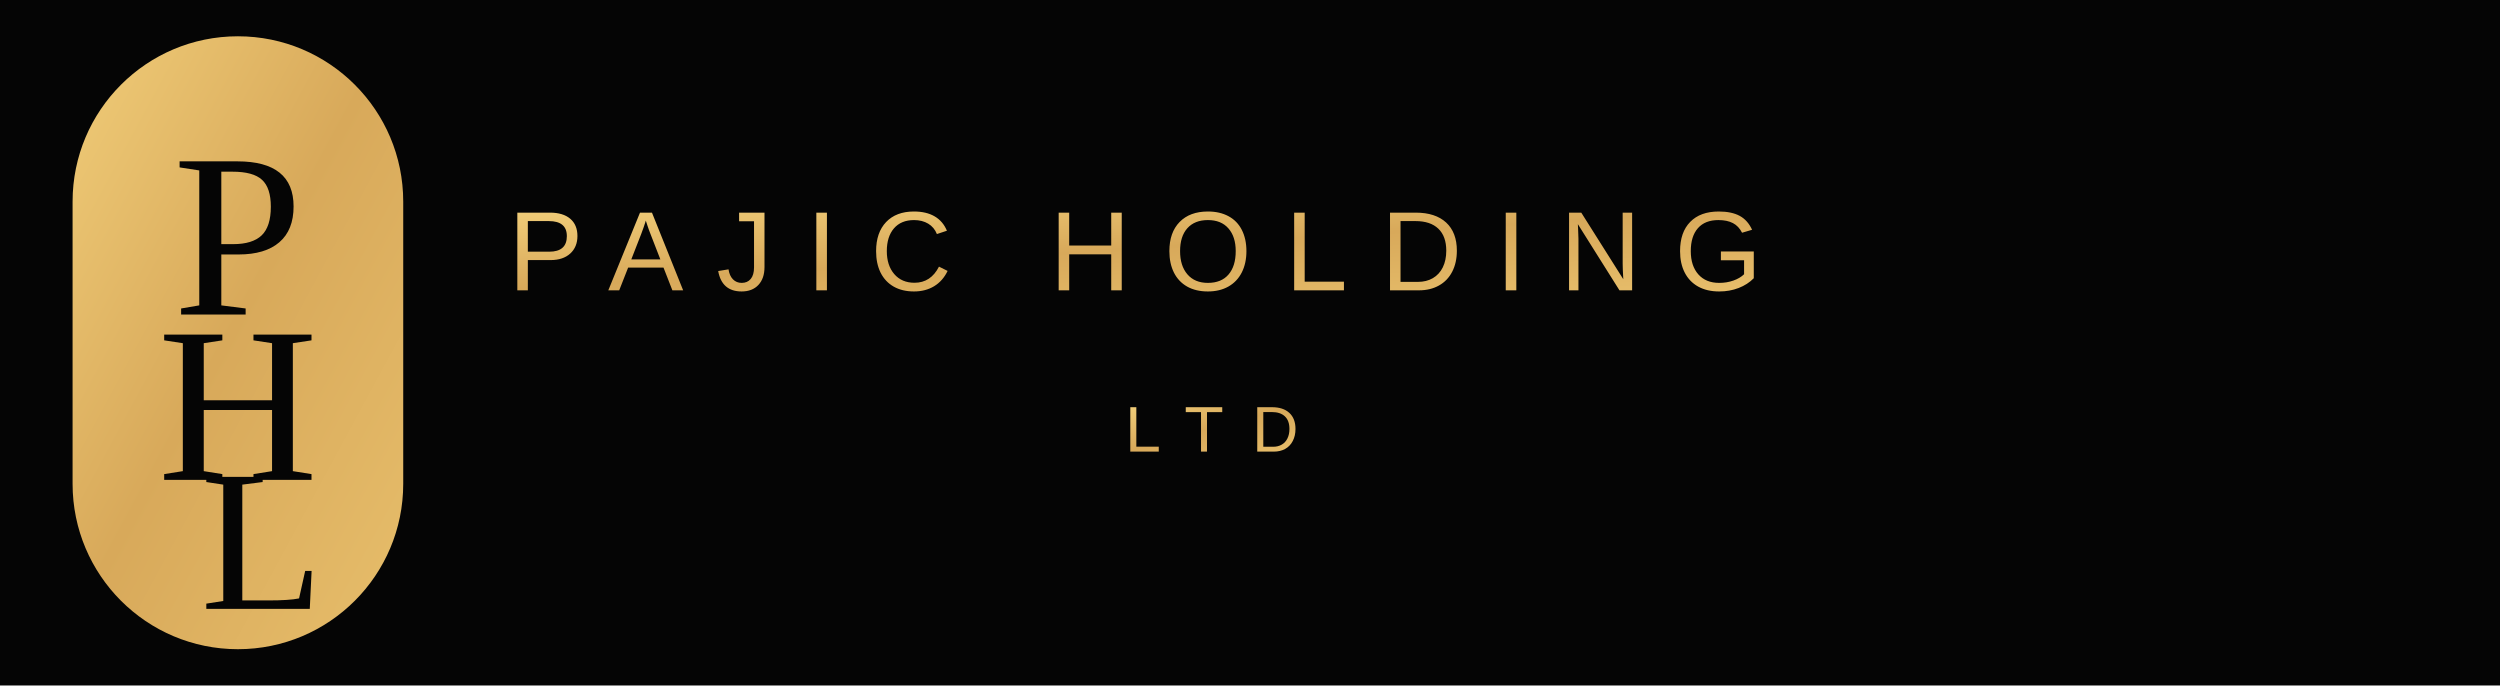
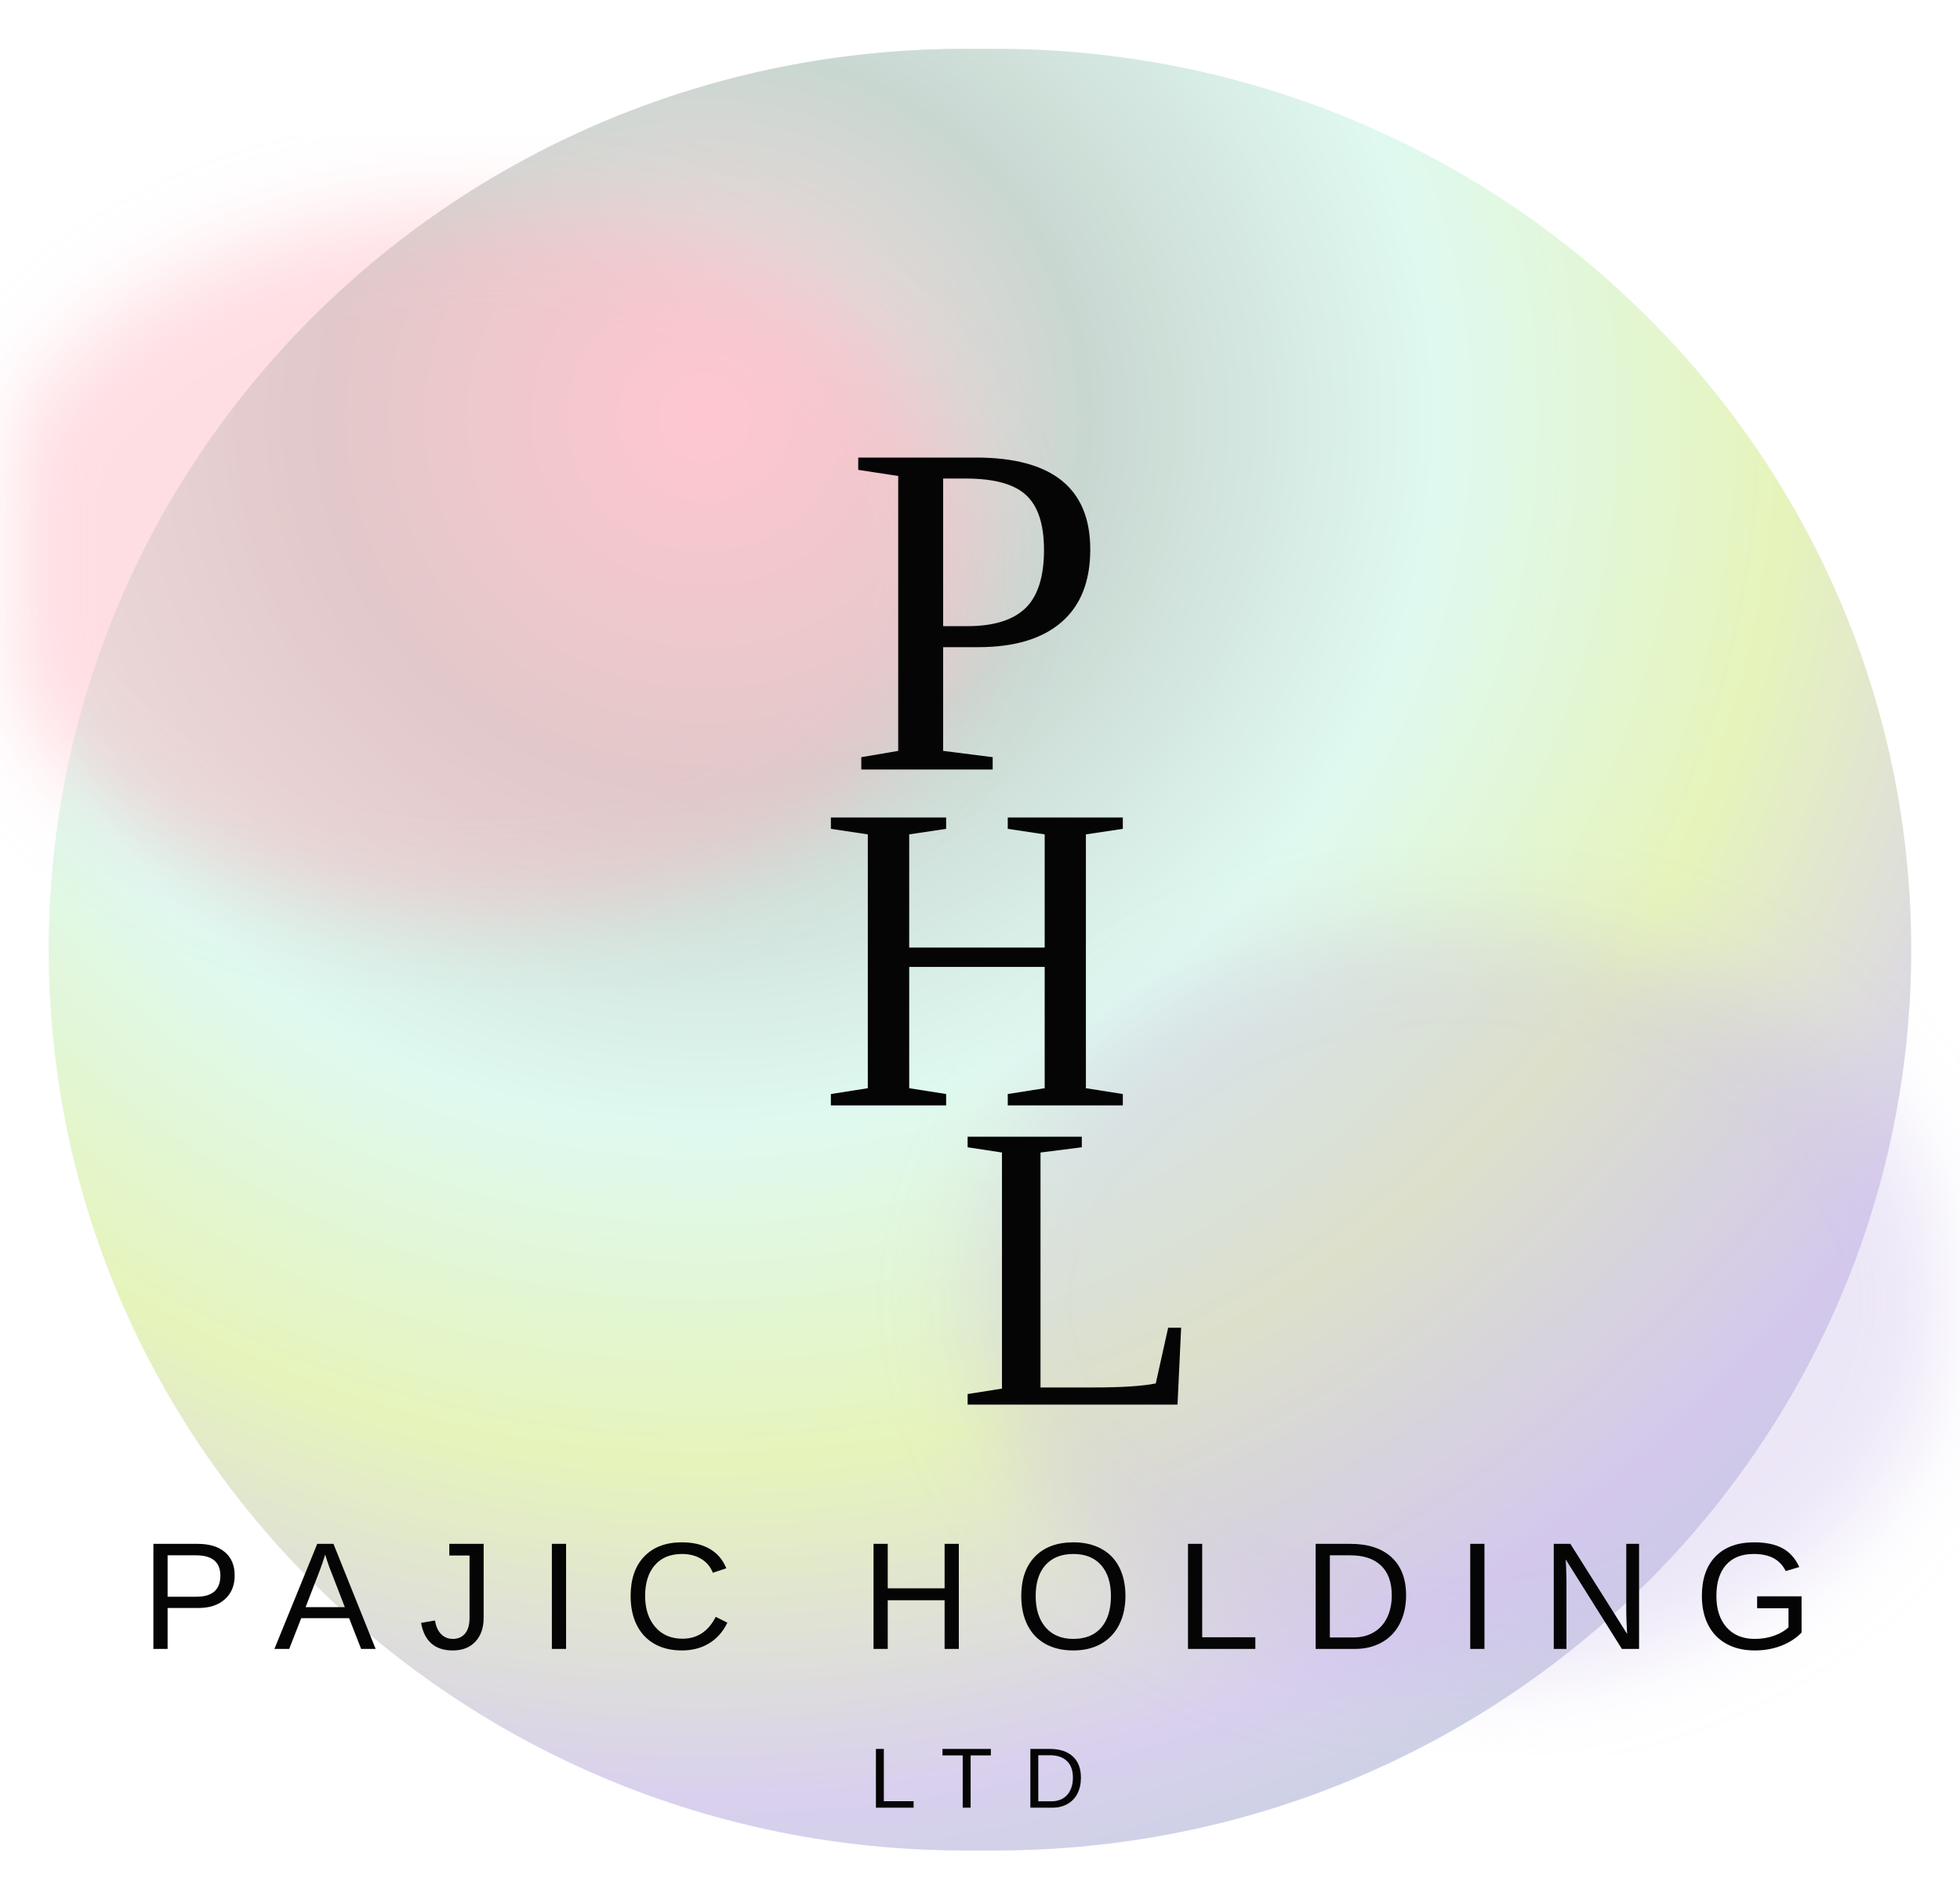
- <svg xmlns="http://www.w3.org/2000/svg" viewBox="0 0 620 170" role="img" aria-labelledby="title desc">
+ <svg xmlns="http://www.w3.org/2000/svg" viewBox="0 0 321 311" role="img" aria-labelledby="title desc">
  <defs>
-     <linearGradient id="gold" x1="0" y1="0" x2="1" y2="1">
-       <stop offset="0" stop-color="#F0CC78" />
-       <stop offset="0.48" stop-color="#D8A95A" />
-       <stop offset="1" stop-color="#E7BE6B" />
-     </linearGradient>
+     <radialGradient id="iridescent" cx="35%" cy="20%" r="95%">
+       <stop offset="0" stop-color="#ffd6dc" />
+       <stop offset=".22" stop-color="#c9d7d1" />
+       <stop offset=".42" stop-color="#dff9f0" />
+       <stop offset=".62" stop-color="#e6f4bb" />
+       <stop offset=".82" stop-color="#d9d0ee" />
+       <stop offset="1" stop-color="#bcd4d9" />
+     </radialGradient>
+     <filter id="soft">
+       <feGaussianBlur stdDeviation="7" />
+     </filter>
  </defs>
-   <rect width="620" height="170" fill="#050505" />
-   <rect x="18" y="9" width="82" height="152" rx="41" fill="url(#gold)" />
+   <rect x="8" y="8" width="305" height="295" rx="150" fill="#eef0ef" />
+   <rect x="8" y="8" width="305" height="295" rx="150" fill="url(#iridescent)" />
+   <ellipse cx="78" cy="92" rx="82" ry="58" fill="#ffb6c1" opacity=".45" filter="url(#soft)" />
+   <ellipse cx="239" cy="213" rx="80" ry="62" fill="#c9b9e9" opacity=".35" filter="url(#soft)" />
  <g fill="#050505" font-family="Georgia, 'Times New Roman', serif" text-anchor="middle">
-     <text x="59" y="78" font-size="58" font-weight="400">P</text>
-     <text x="59" y="119" font-size="55" font-weight="400">H</text>
-     <text x="65" y="151" font-size="50" font-weight="400">L</text>
+     <text x="160" y="126" font-size="78">P</text>
+     <text x="160" y="181" font-size="72">H</text>
+     <text x="177" y="230" font-size="67">L</text>
  </g>
-   <text x="126" y="72" fill="url(#gold)" font-family="Arial, Helvetica, sans-serif" font-size="28" font-weight="400" letter-spacing="8.2">PAJIC HOLDING</text>
-   <text x="279" y="112" fill="url(#gold)" font-family="Arial, Helvetica, sans-serif" font-size="16" font-weight="500" letter-spacing="7">LTD</text>
+   <text x="160" y="270" fill="#050505" font-family="Arial, Helvetica, sans-serif" font-size="25" font-weight="400" letter-spacing="7" text-anchor="middle">PAJIC HOLDING</text>
+   <text x="160" y="296" fill="#050505" font-family="Arial, Helvetica, sans-serif" font-size="14" font-weight="400" letter-spacing="5" text-anchor="middle">LTD</text>
</svg>
